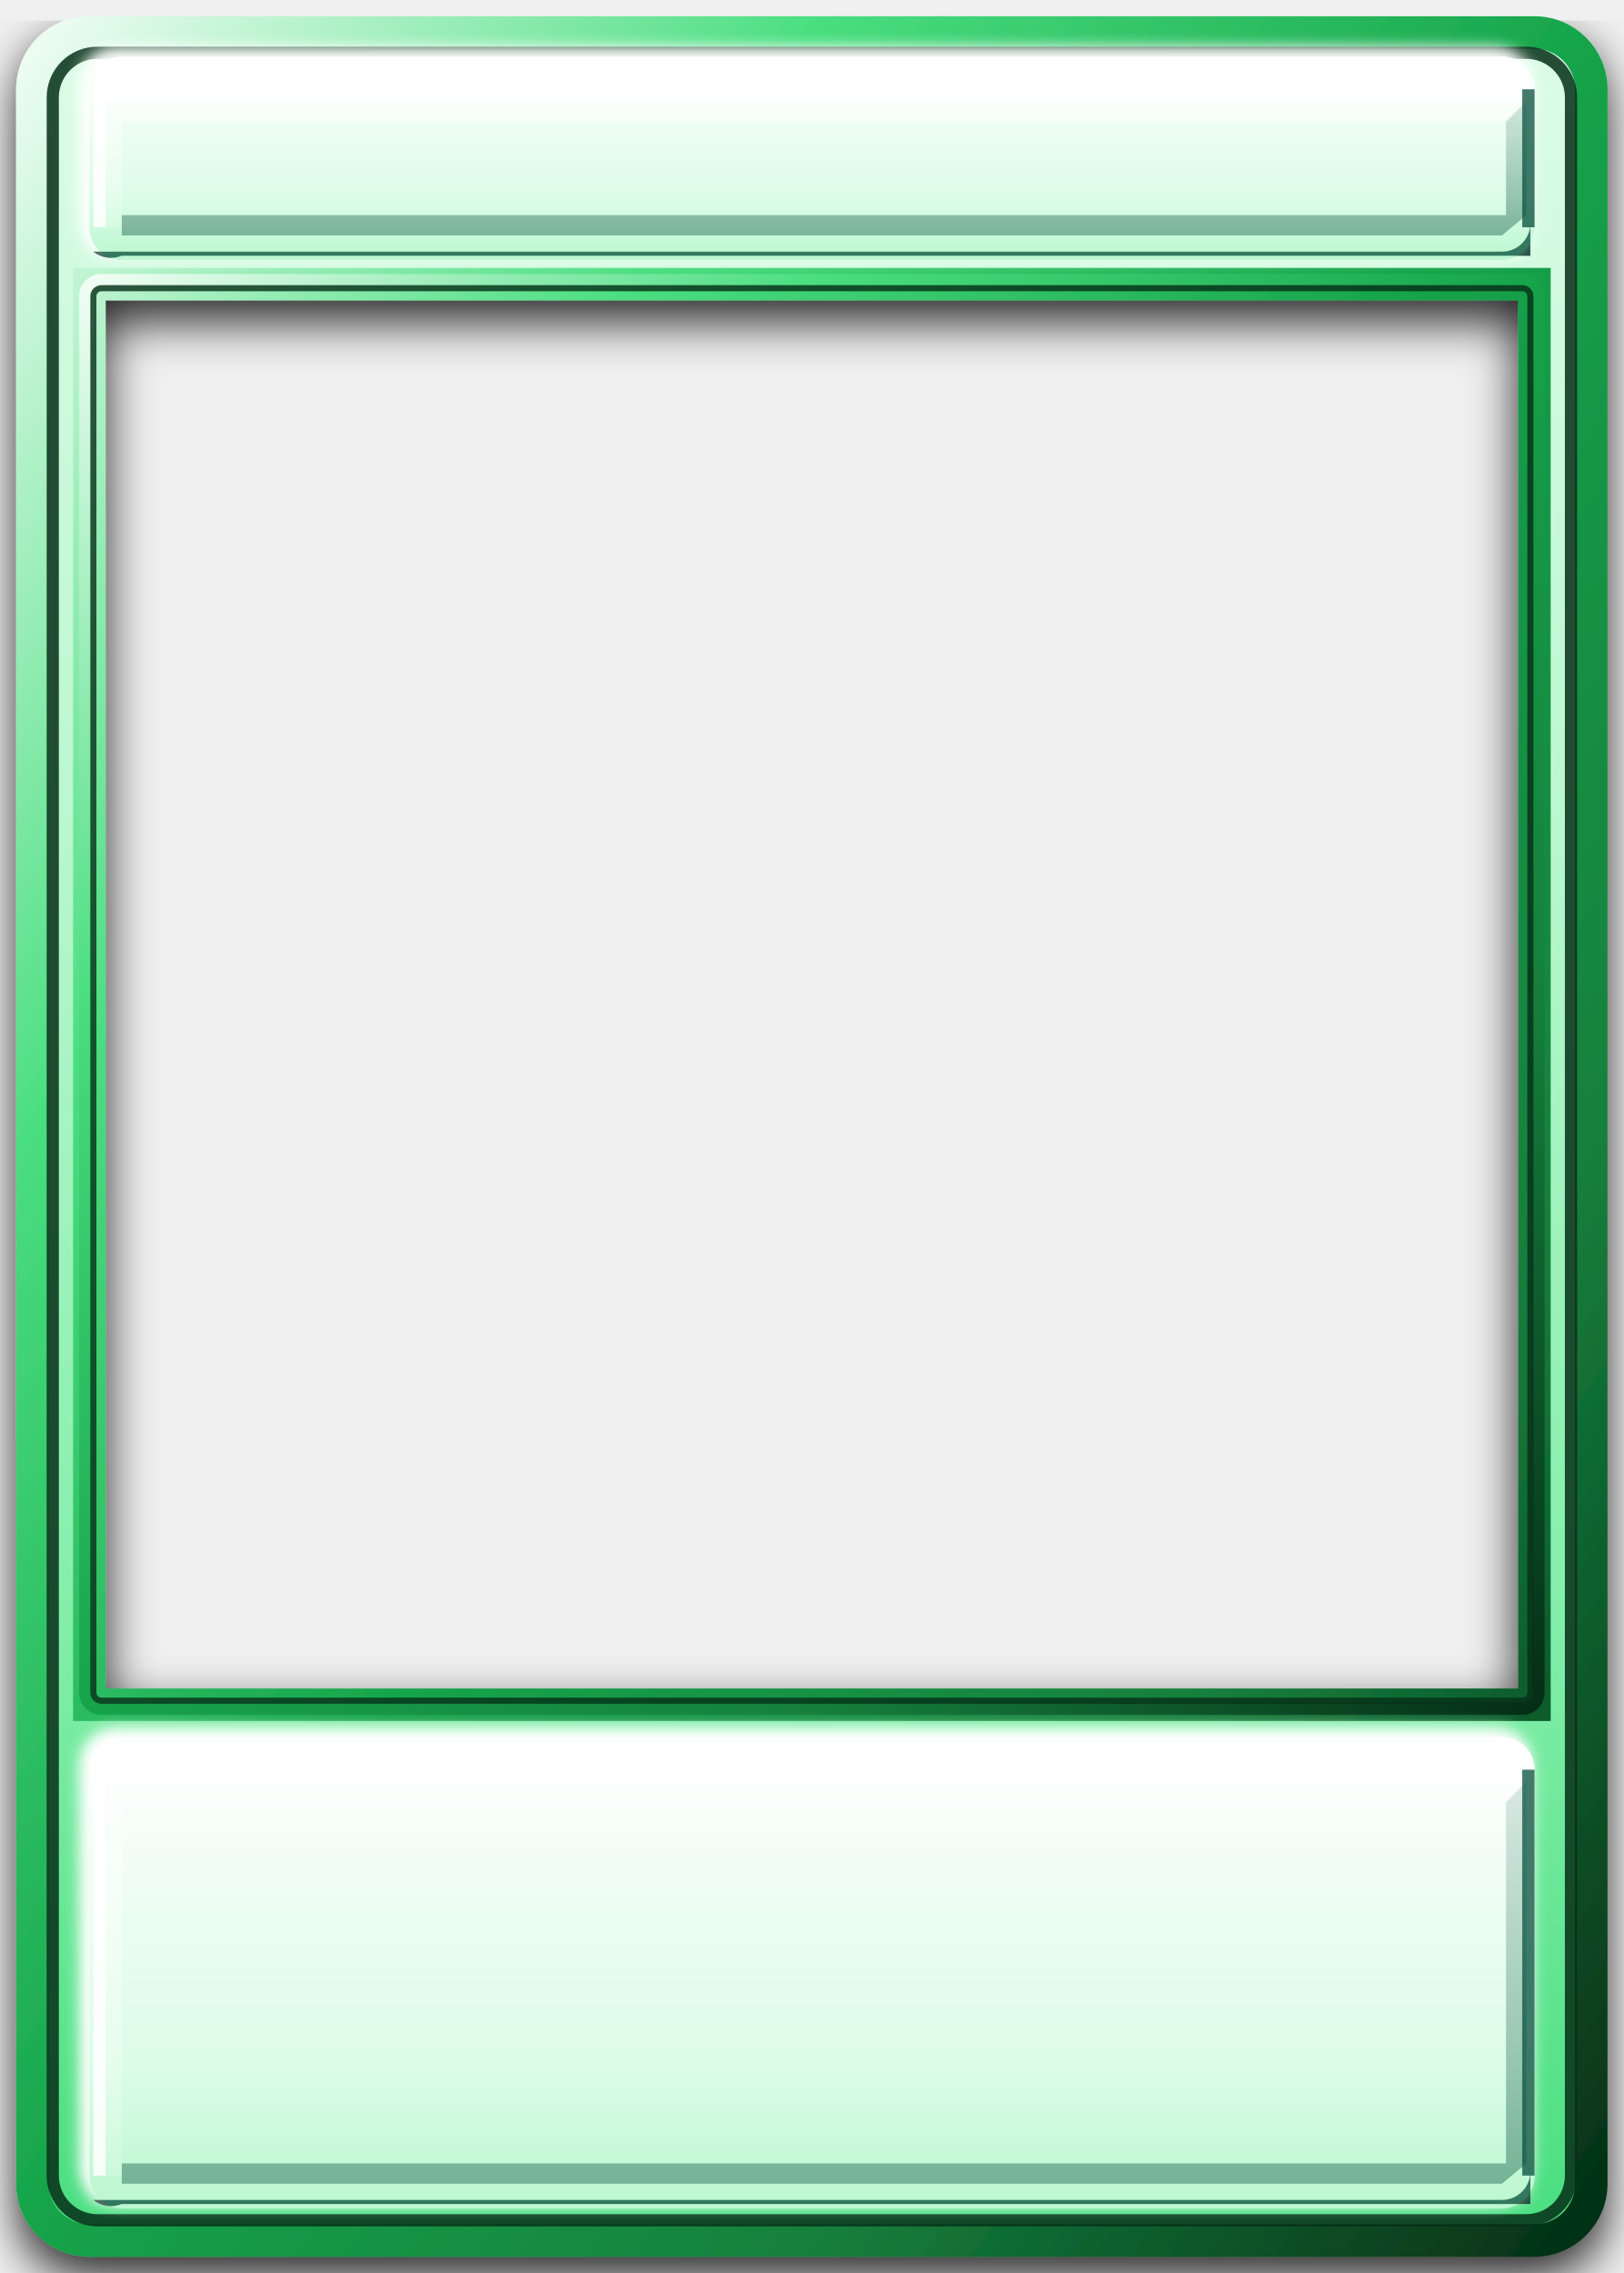
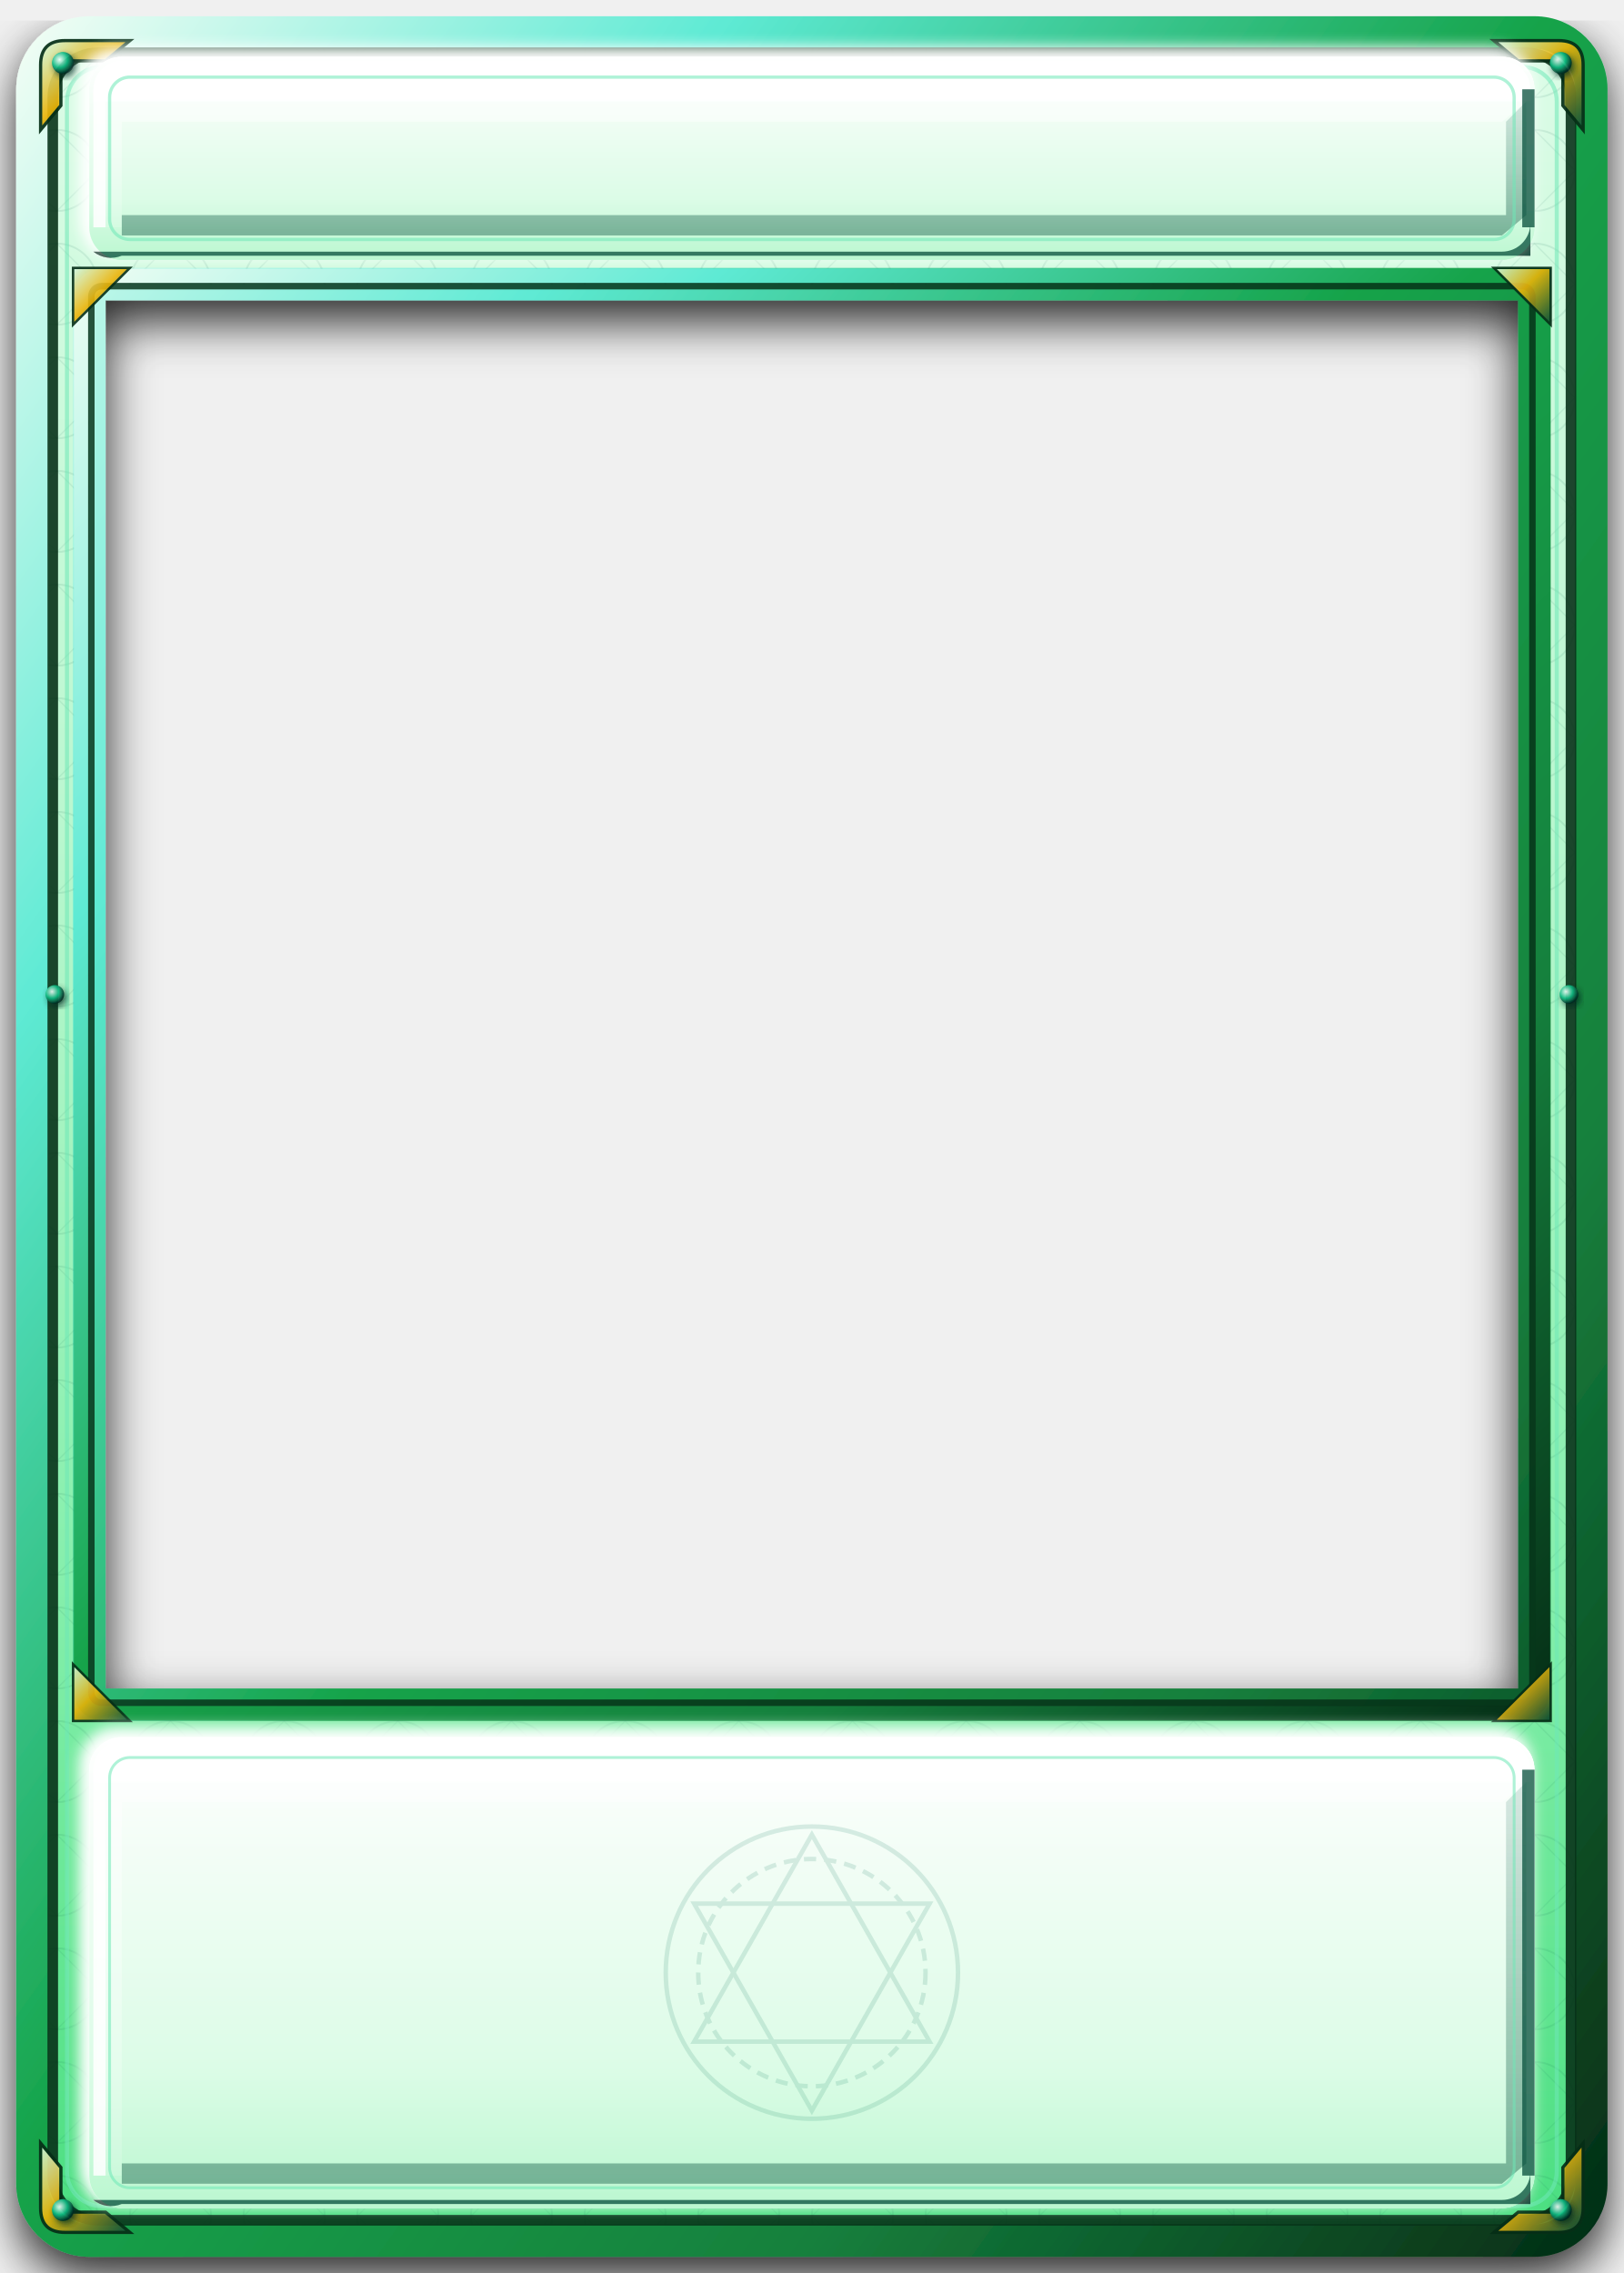
<svg xmlns="http://www.w3.org/2000/svg" viewBox="0 0 400 560" width="100%" height="100%">
  <defs>
    <filter id="shadow-drop" x="-20%" y="-20%" width="140%" height="140%">
      <feDropShadow dx="0" dy="5" stdDeviation="6" flood-color="#000000" flood-opacity="0.85" />
    </filter>
    <filter id="yugioh-emboss-green-wide" x="-15%" y="-15%" width="130%" height="130%">
      <feDropShadow dx="2" dy="3.5" stdDeviation="3.5" flood-color="#064e3b" flood-opacity="0.65" result="box-shadow" />
      <feDropShadow dx="-1.5" dy="-1.5" stdDeviation="2" flood-color="#ffffff" flood-opacity="0.95" result="light-glow" />
      <feMerge>
        <feMergeNode in="box-shadow" />
        <feMergeNode in="SourceGraphic" />
        <feMergeNode in="light-glow" />
      </feMerge>
    </filter>
+     <filter id="rivet-shadow-green" x="-30%" y="-30%" width="160%" height="160%">
+       <feDropShadow dx="0.6" dy="0.8" stdDeviation="0.8" flood-color="#022c22" flood-opacity="0.8" />
+     </filter>
    <linearGradient id="metal-vivid-green-gold" x1="0%" y1="0%" x2="100%" y2="100%">
      <stop offset="0%" stop-color="#f0fdf4" />
-       <stop offset="25%" stop-color="#4ade80" />
-       <stop offset="50%" stop-color="#16a34a" />
+       <stop offset="22%" stop-color="#5eead4" />
+       <stop offset="48%" stop-color="#16a34a" />
      <stop offset="75%" stop-color="#15803d" />
      <stop offset="100%" stop-color="#052e16" />
+     </linearGradient>
+     <linearGradient id="filigree-emerald-gold" x1="0%" y1="0%" x2="100%" y2="100%">
+       <stop offset="0%" stop-color="#d1fae5" />
+       <stop offset="45%" stop-color="#eab308" />
+       <stop offset="100%" stop-color="#064e3b" />
    </linearGradient>
    <linearGradient id="paper-vivid-green-parchment" x1="0%" y1="0%" x2="0%" y2="100%">
      <stop offset="0%" stop-color="#dcfce7" />
      <stop offset="35%" stop-color="#bbf7d0" />
      <stop offset="70%" stop-color="#86efac" />
      <stop offset="100%" stop-color="#4ade80" />
    </linearGradient>
+     <pattern id="spell-filigree-grid" width="28" height="28" patternUnits="userSpaceOnUse">
+       <circle cx="14" cy="14" r="10" fill="none" stroke="#065f46" stroke-width="0.45" opacity="0.1" />
+       <path d="M 14 4 L 24 14 L 14 24 L 4 14 Z" fill="none" stroke="#065f46" stroke-width="0.35" opacity="0.08" />
+     </pattern>
    <linearGradient id="paper-green-embossed-box" x1="0%" y1="0%" x2="0%" y2="100%">
      <stop offset="0%" stop-color="#ffffff" />
      <stop offset="30%" stop-color="#f0fdf4" />
      <stop offset="70%" stop-color="#dcfce7" />
      <stop offset="100%" stop-color="#bbf7d0" />
    </linearGradient>
    <linearGradient id="bevel-green-light-grad" x1="0%" y1="0%" x2="0%" y2="100%">
      <stop offset="0%" stop-color="#ffffff" stop-opacity="1.0" />
      <stop offset="100%" stop-color="#ffffff" stop-opacity="0.3" />
    </linearGradient>
    <linearGradient id="bevel-green-shadow-grad" x1="0%" y1="0%" x2="0%" y2="100%">
      <stop offset="0%" stop-color="#065f46" stop-opacity="0.3" />
      <stop offset="100%" stop-color="#064e3b" stop-opacity="0.9" />
    </linearGradient>
+     <radialGradient id="rivet-emerald" cx="35%" cy="35%" r="65%">
+       <stop offset="0%" stop-color="#ecfdf5" />
+       <stop offset="55%" stop-color="#10b981" />
+       <stop offset="100%" stop-color="#022c22" />
+     </radialGradient>
  </defs>
  <g id="layer2-spell-frame">
    <path fill-rule="evenodd" fill="url(#paper-vivid-green-parchment)" stroke="url(#metal-vivid-green-gold)" stroke-width="8" filter="url(#shadow-drop)" d="M 22,8              L 378,8              A 14,14 0 0 1 392,22              L 392,538              A 14,14 0 0 1 378,552              L 22,552              A 14,14 0 0 1 8,538              L 8,22              A 14,14 0 0 1 22,8 Z              M 22,70              L 378,70              L 378,420              L 22,420 Z" />
-     <rect x="13" y="13" width="374" height="534" rx="11" ry="11" fill="none" stroke="#052e16" stroke-width="3.0" opacity="0.85" />
+     <path fill-rule="evenodd" fill="url(#spell-filigree-grid)" d="M 22,12 L 378,12 A 10,10 0 0 1 388,22 L 388,538 A 10,10 0 0 1 378,548 L 22,548 A 10,10 0 0 1 12,538 L 12,22 A 10,10 0 0 1 22,12 Z M 22,70 L 378,70 L 378,420 L 22,420 Z" />
+     <rect x="13" y="13" width="374" height="534" rx="11" ry="11" fill="none" stroke="#052e16" stroke-width="2.6" opacity="0.88" />
+     <rect x="16.5" y="16.5" width="367" height="527" rx="8.5" ry="8.5" fill="none" stroke="#6ee7b7" stroke-width="1.0" opacity="0.55" />
+     <g id="spell-corner-ornaments" opacity="0.92">
+       <path d="M 10,32 L 10,16 Q 10,10 16,10 L 32,10 L 26,15 L 15,15 L 15,26 Z" fill="url(#filigree-emerald-gold)" stroke="#052e16" stroke-width="0.8" />
+       <circle cx="15.5" cy="15.5" r="2.7" fill="url(#rivet-emerald)" filter="url(#rivet-shadow-green)" />
+       <path d="M 390,32 L 390,16 Q 390,10 384,10 L 368,10 L 374,15 L 385,15 L 385,26 Z" fill="url(#filigree-emerald-gold)" stroke="#052e16" stroke-width="0.8" />
+       <circle cx="384.5" cy="15.5" r="2.7" fill="url(#rivet-emerald)" filter="url(#rivet-shadow-green)" />
+       <path d="M 10,528 L 10,544 Q 10,550 16,550 L 32,550 L 26,545 L 15,545 L 15,534 Z" fill="url(#filigree-emerald-gold)" stroke="#052e16" stroke-width="0.8" />
+       <circle cx="15.5" cy="544.5" r="2.7" fill="url(#rivet-emerald)" filter="url(#rivet-shadow-green)" />
+       <path d="M 390,528 L 390,544 Q 390,550 384,550 L 368,550 L 374,545 L 385,545 L 385,534 Z" fill="url(#filigree-emerald-gold)" stroke="#052e16" stroke-width="0.8" />
+       <circle cx="384.5" cy="544.5" r="2.7" fill="url(#rivet-emerald)" filter="url(#rivet-shadow-green)" />
+       <circle cx="13.5" cy="245" r="2.3" fill="url(#rivet-emerald)" filter="url(#rivet-shadow-green)" />
+       <circle cx="386.5" cy="245" r="2.3" fill="url(#rivet-emerald)" filter="url(#rivet-shadow-green)" />
+     </g>
    <g id="top-name-emboss-box" filter="url(#yugioh-emboss-green-wide)">
      <rect x="22" y="14" width="356" height="50" rx="8" ry="8" fill="url(#paper-green-embossed-box)" />
      <path d="M 30,15 L 370,15 A 7,7 0 0 1 377,22 L 377,25 L 23,25 L 23,22 A 7,7 0 0 1 30,15 Z" fill="#ffffff" opacity="0.95" />
      <path d="M 23,22 L 23,56 L 26,56 L 26,22 Z" fill="#ffffff" opacity="0.85" />
      <path d="M 24,25 L 376,25 L 370,30 L 30,30 L 30,56 L 24,56 Z" fill="url(#bevel-green-light-grad)" opacity="0.5" />
      <path d="M 23,62 L 370,62 A 7,7 0 0 0 377,55 L 377,63 L 30,63 A 7,7 0 0 1 23,62 Z" fill="#064e3b" opacity="0.75" />
      <path d="M 375,22 L 375,56 L 378,56 L 378,22 Z" fill="#064e3b" opacity="0.75" />
      <path d="M 30,58 L 370,58 L 376,53 L 376,25 L 371,30 L 371,53 L 30,53 Z" fill="url(#bevel-green-shadow-grad)" opacity="0.45" />
+       <rect x="27" y="19" width="346" height="40" rx="5" ry="5" fill="none" stroke="#6ee7b7" stroke-width="0.8" opacity="0.55" />
    </g>
-     <rect x="21" y="69" width="358" height="352" rx="4" ry="4" fill="none" stroke="url(#metal-vivid-green-gold)" stroke-width="3" />
-     <rect x="23" y="71" width="354" height="348" rx="2" ry="2" fill="none" stroke="#052e16" stroke-width="1.5" opacity="0.8" />
+     <rect x="20" y="68" width="360" height="354" rx="5" ry="5" fill="none" stroke="url(#metal-vivid-green-gold)" stroke-width="3.6" />
+     <rect x="22.5" y="70.5" width="355" height="349" rx="2.5" ry="2.5" fill="none" stroke="#052e16" stroke-width="1.6" opacity="0.82" />
+     <g fill="url(#filigree-emerald-gold)" stroke="#052e16" stroke-width="0.6" opacity="0.9">
+       <polygon points="18,66 32,66 18,80" />
+       <polygon points="382,66 368,66 382,80" />
+       <polygon points="18,424 32,424 18,410" />
+       <polygon points="382,424 368,424 382,410" />
+     </g>
    <g id="bottom-spell-effect-emboss-box" filter="url(#yugioh-emboss-green-wide)">
      <rect x="22" y="428" width="356" height="116" rx="8" ry="8" fill="url(#paper-green-embossed-box)" />
+       <g opacity="0.14" stroke="#047857" fill="none" stroke-width="1.1">
+         <circle cx="200" cy="486" r="36" />
+         <circle cx="200" cy="486" r="28" stroke-dasharray="3 2" />
+         <polygon points="200,452 229,503 171,503" />
+         <polygon points="200,520 229,469 171,469" />
+       </g>
      <path d="M 30,429 L 370,429 A 7,7 0 0 1 377,436 L 377,439 L 23,439 L 23,436 A 7,7 0 0 1 30,429 Z" fill="#ffffff" opacity="0.95" />
      <path d="M 23,436 L 23,536 L 26,536 L 26,436 Z" fill="#ffffff" opacity="0.85" />
      <path d="M 24,439 L 376,439 L 370,444 L 30,444 L 30,536 L 24,536 Z" fill="url(#bevel-green-light-grad)" opacity="0.5" />
      <path d="M 23,542 L 370,542 A 7,7 0 0 0 377,535 L 377,543 L 30,543 A 7,7 0 0 1 23,542 Z" fill="#064e3b" opacity="0.75" />
      <path d="M 375,436 L 375,536 L 378,536 L 378,436 Z" fill="#064e3b" opacity="0.75" />
      <path d="M 30,538 L 370,538 L 376,533 L 376,439 L 371,444 L 371,533 L 30,533 Z" fill="url(#bevel-green-shadow-grad)" opacity="0.45" />
+       <rect x="27" y="433" width="346" height="106" rx="5" ry="5" fill="none" stroke="#6ee7b7" stroke-width="0.7" opacity="0.55" />
    </g>
  </g>
</svg>
